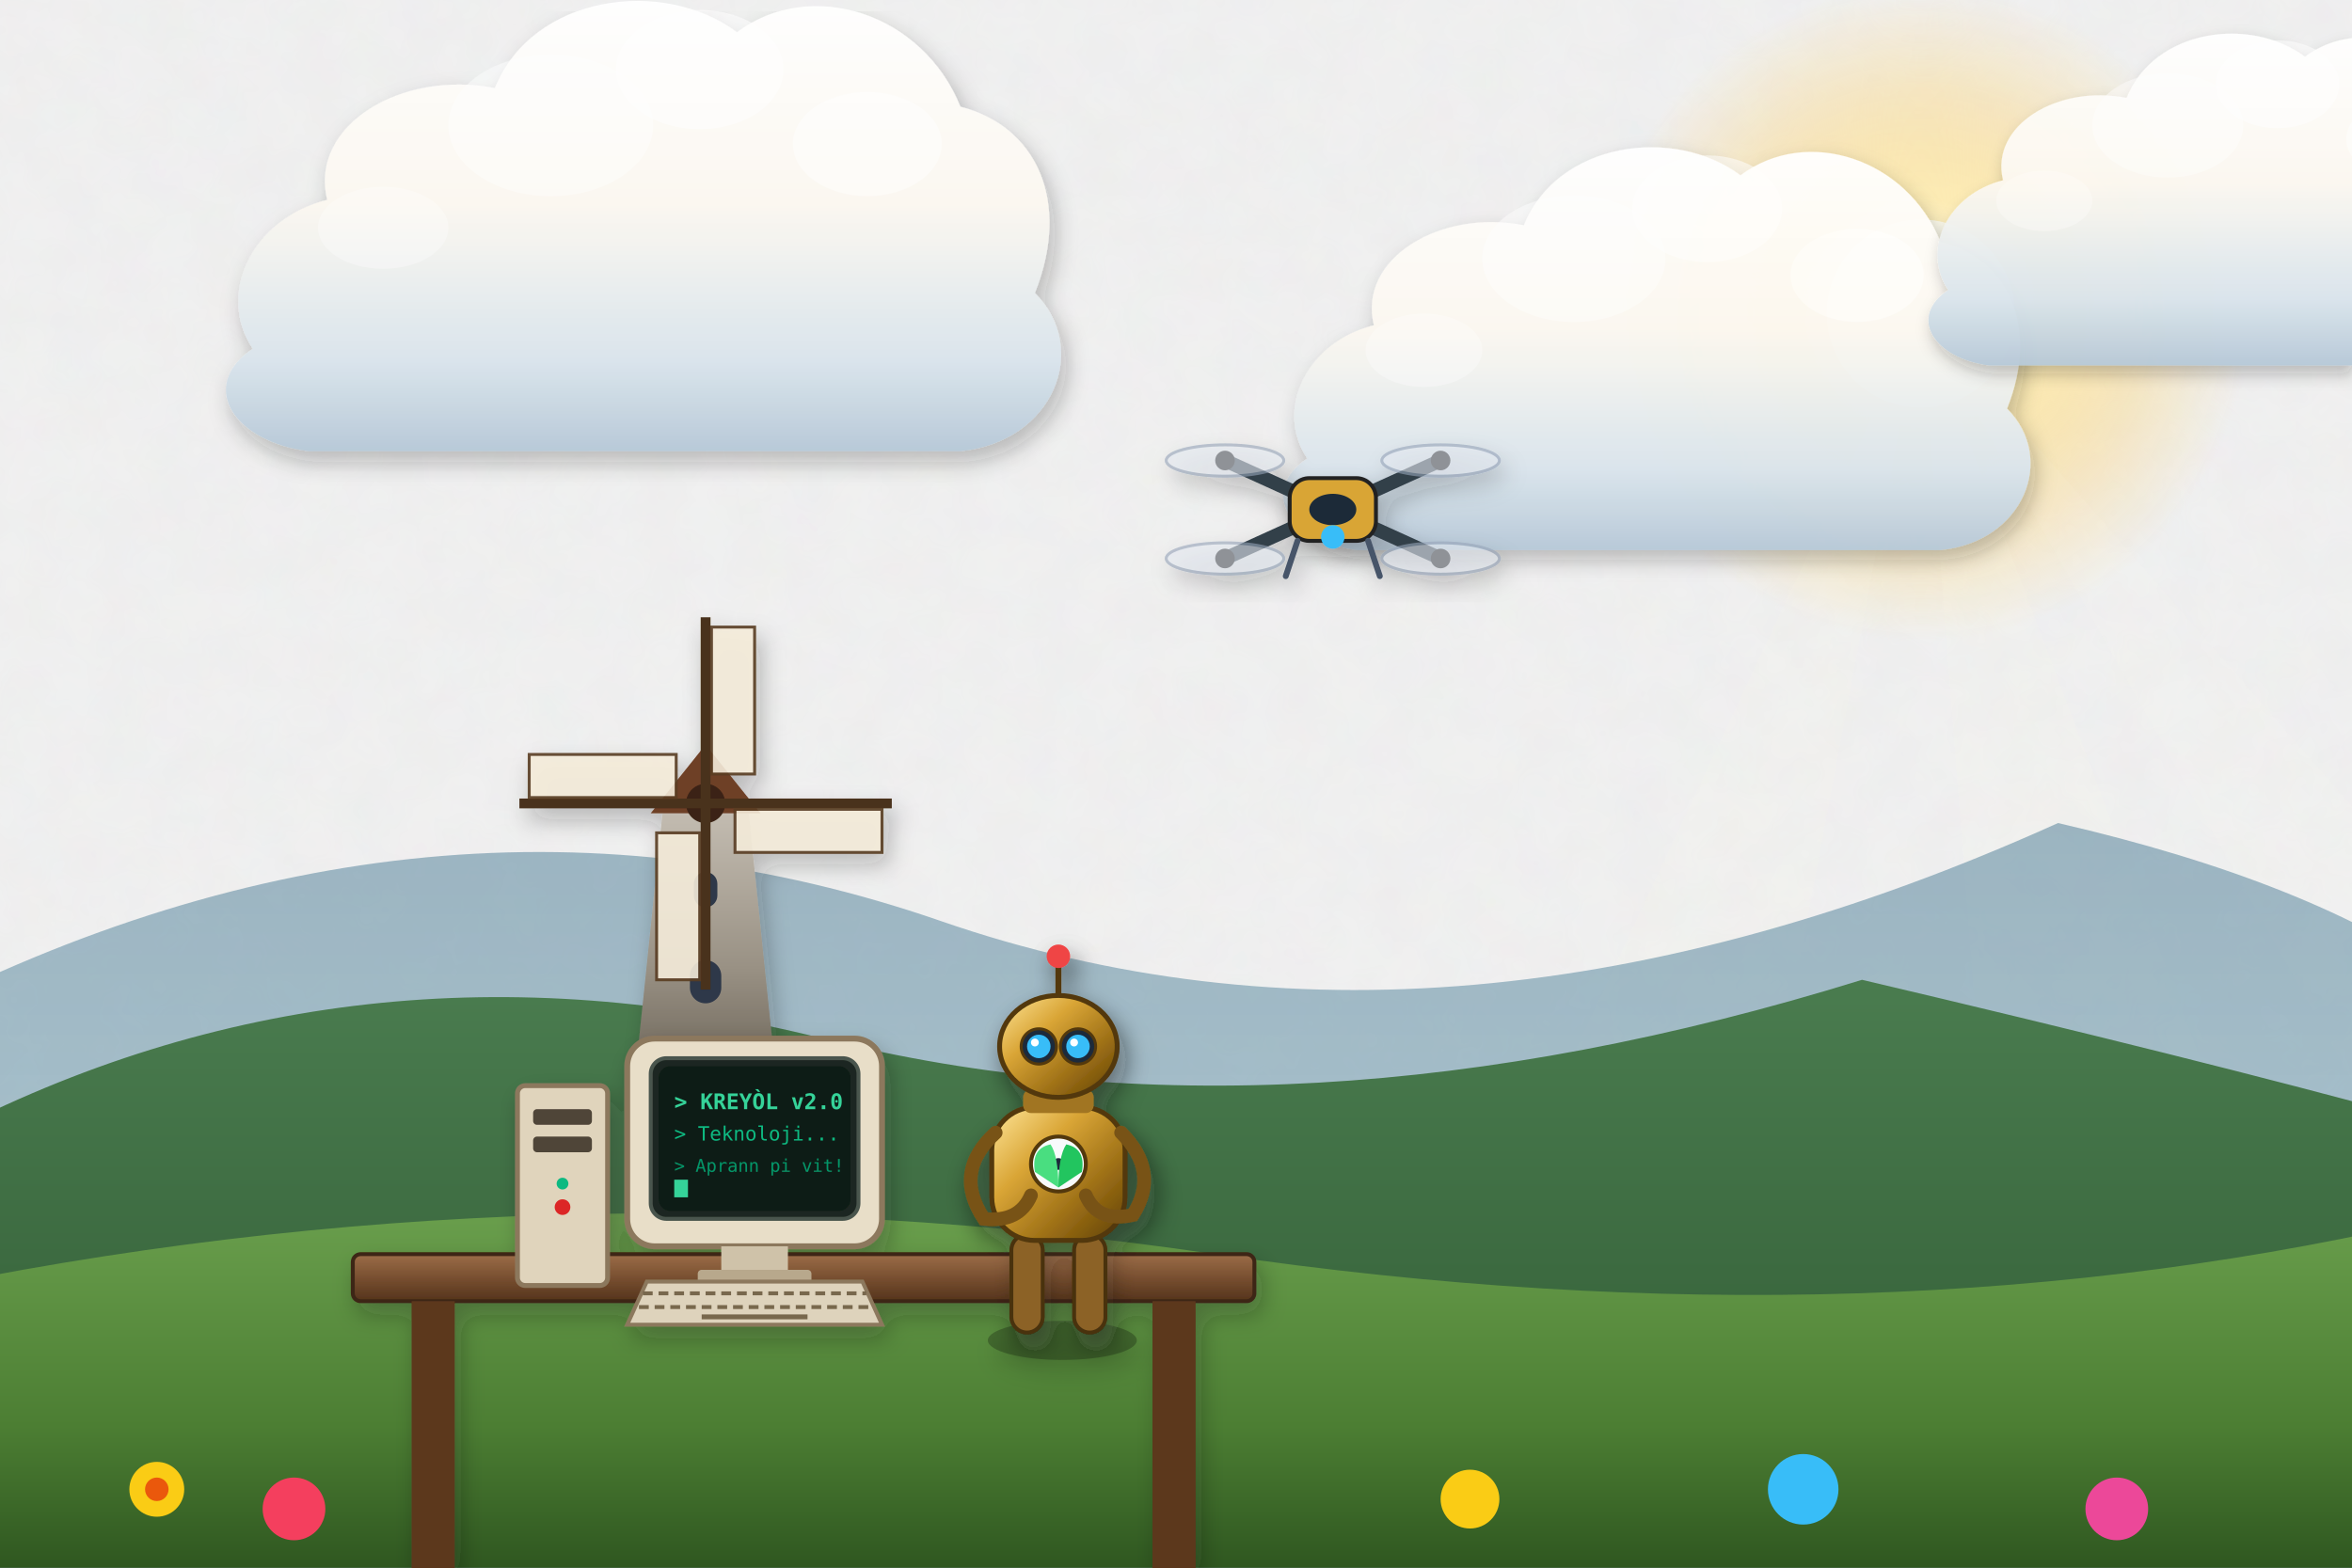
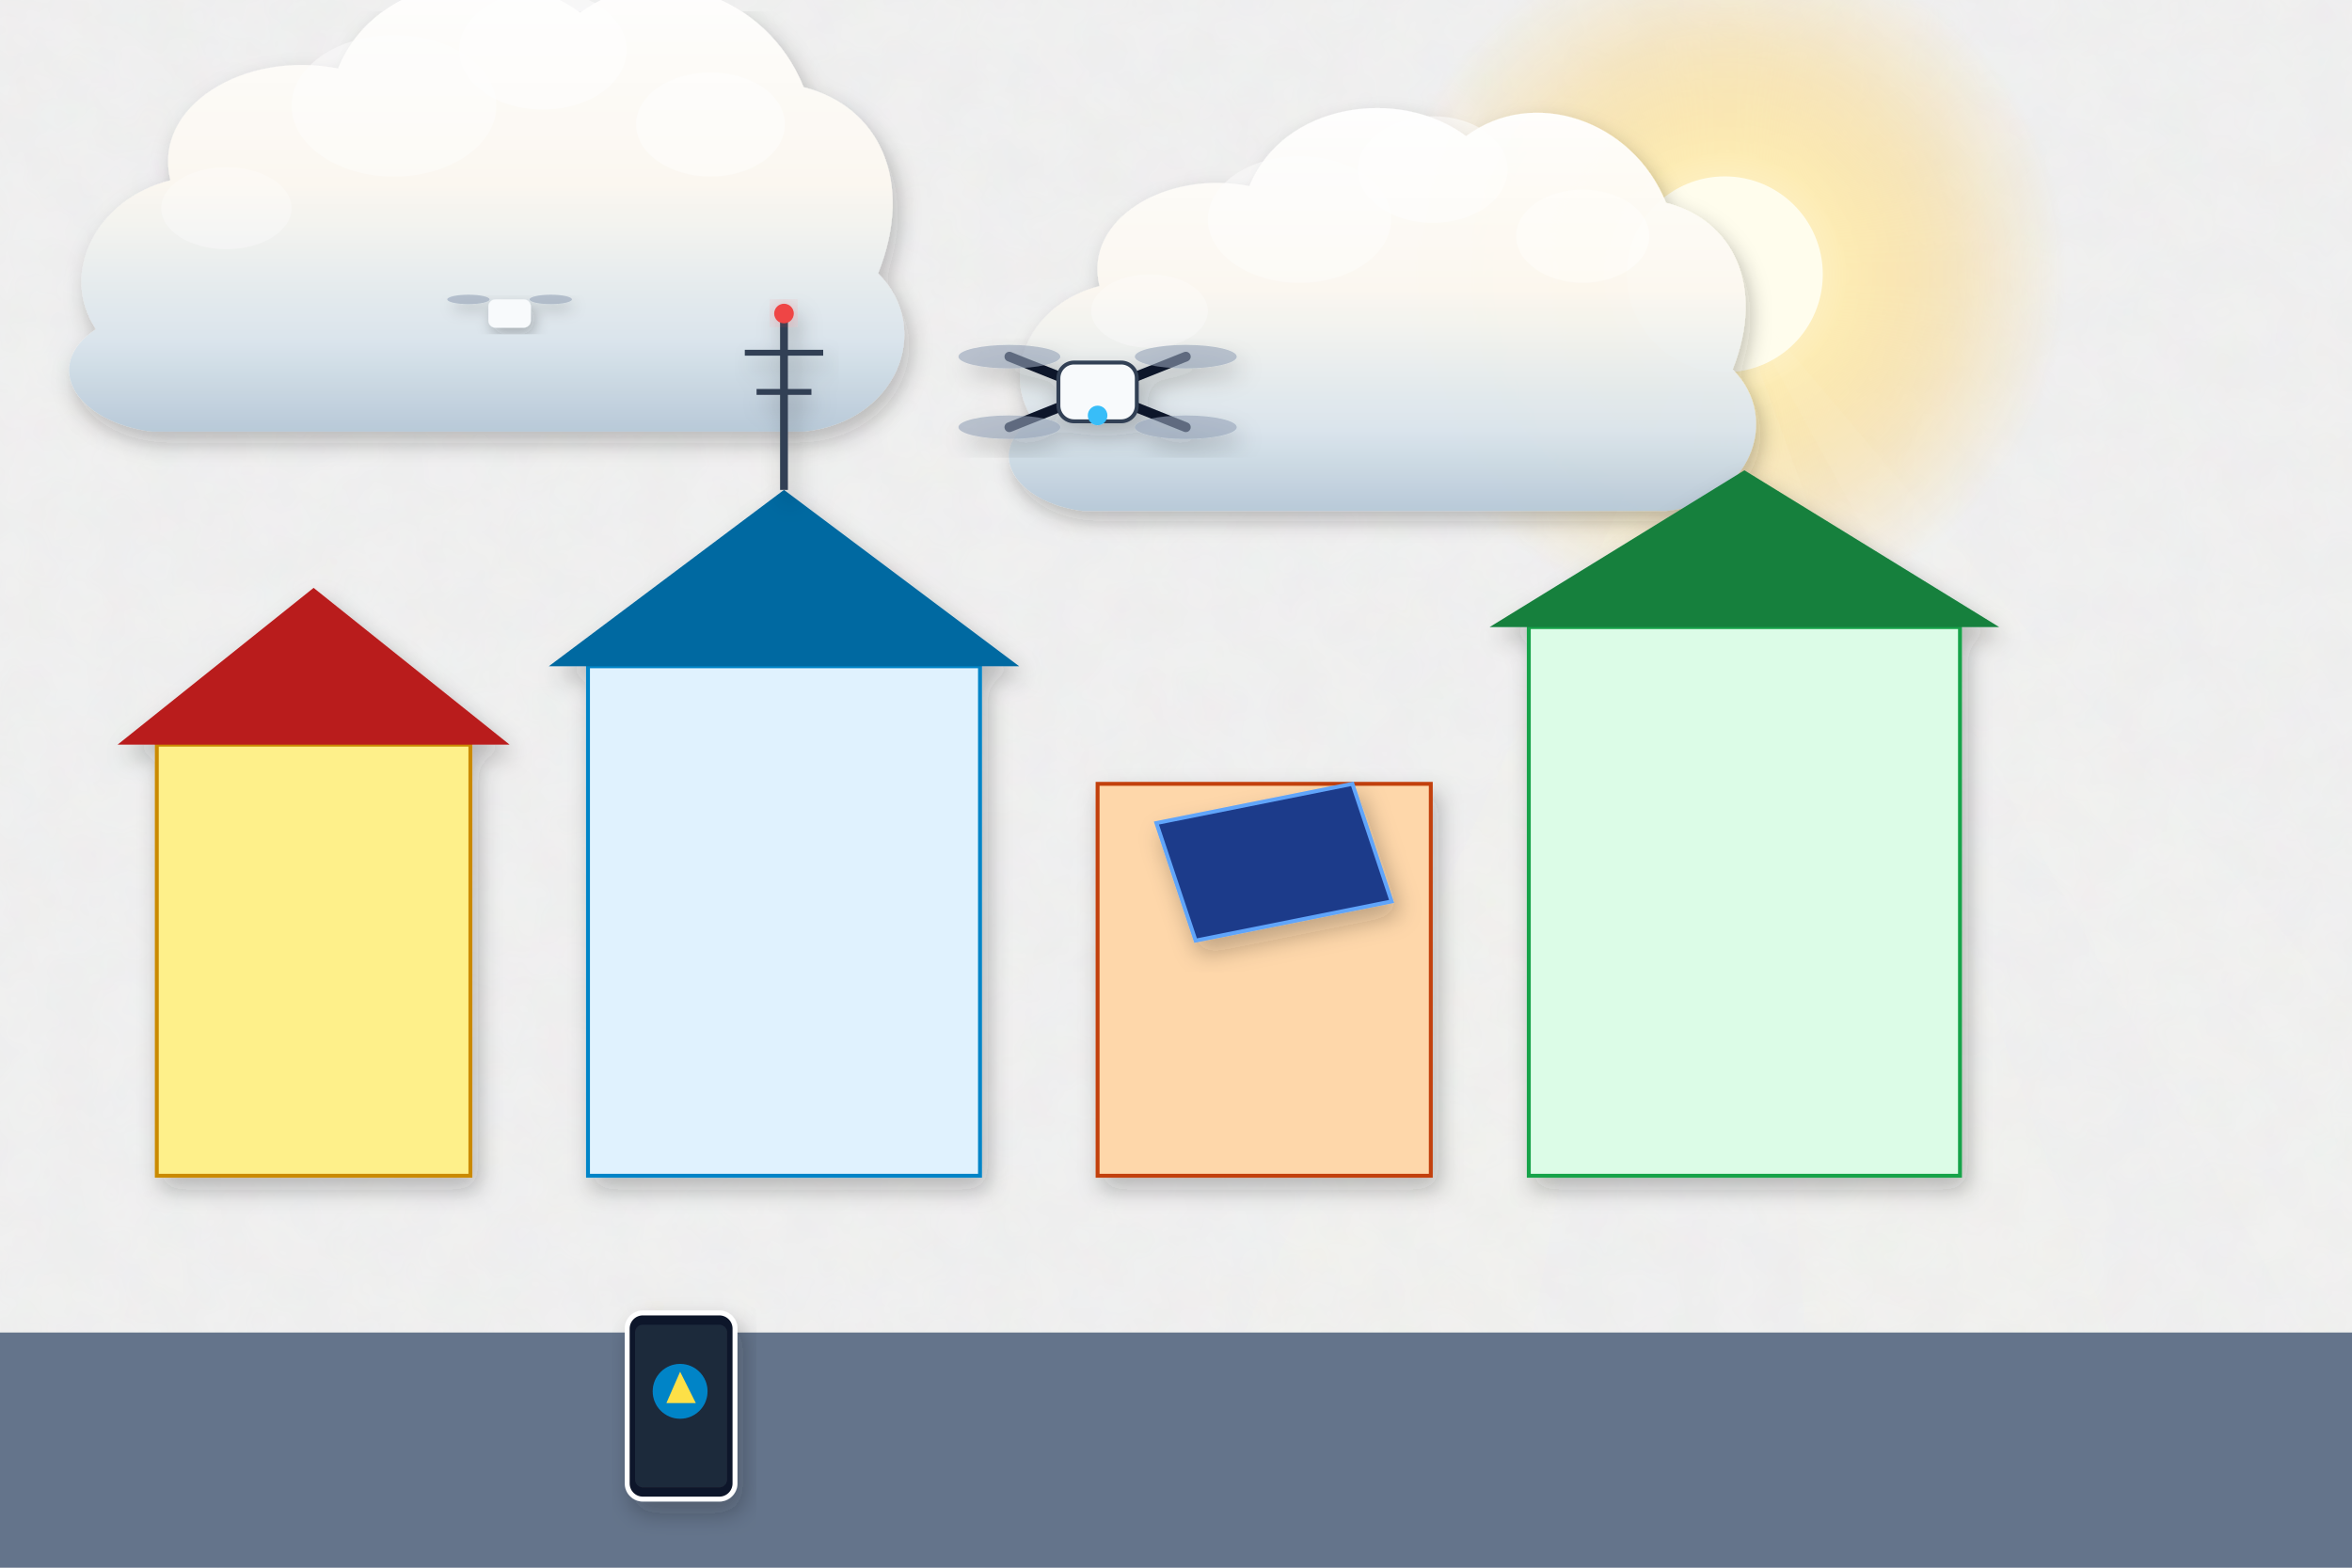
<svg xmlns="http://www.w3.org/2000/svg" viewBox="0 0 1200 800" width="1200" height="800">
  <defs>
    <filter id="ghibliPaper" x="0%" y="0%" width="100%" height="100%">
      <feTurbulence type="fractalNoise" baseFrequency="0.04" numOctaves="3" result="noise" seed="42" />
      <feColorMatrix type="matrix" values="1 0 0 0 0  0 1 0 0 0  0 0 1 0 0  0 0 0 0.035 0" in="noise" result="coloredNoise" />
      <feComposite operator="in" in2="SourceGraphic" />
    </filter>
    <filter id="softGlow" x="-20%" y="-20%" width="140%" height="140%">
      <feGaussianBlur stdDeviation="8" result="blur" />
      <feComposite in="SourceGraphic" in2="blur" operator="over" />
    </filter>
    <filter id="dropShadow" x="-20%" y="-20%" width="140%" height="140%">
      <feDropShadow dx="3" dy="6" stdDeviation="6" flood-color="#141e28" flood-opacity="0.28" />
    </filter>
    <linearGradient id="skyDay" x1="0" y1="0" x2="0" y2="1">
      <stop offset="0%" stop-color="#236ca7" />
      <stop offset="35%" stop-color="#5fa3d6" />
      <stop offset="70%" stop-color="#b8e1f2" />
      <stop offset="100%" stop-color="#fdf3dc" />
    </linearGradient>
    <linearGradient id="skySunset" x1="0" y1="0" x2="0" y2="1">
      <stop offset="0%" stop-color="#31396b" />
      <stop offset="35%" stop-color="#73507b" />
      <stop offset="65%" stop-color="#cb6b5c" />
      <stop offset="85%" stop-color="#f29e5a" />
      <stop offset="100%" stop-color="#fedaa2" />
    </linearGradient>
    <linearGradient id="skyDusk" x1="0" y1="0" x2="0" y2="1">
      <stop offset="0%" stop-color="#121832" />
      <stop offset="40%" stop-color="#262f56" />
      <stop offset="70%" stop-color="#4e3d64" />
      <stop offset="90%" stop-color="#915264" />
      <stop offset="100%" stop-color="#d6846c" />
    </linearGradient>
    <linearGradient id="cloudBodyDay" x1="0" y1="0" x2="0" y2="1">
      <stop offset="0%" stop-color="#ffffff" />
      <stop offset="45%" stop-color="#fcf8f0" />
      <stop offset="80%" stop-color="#d9e4ec" />
      <stop offset="100%" stop-color="#b6c8d7" />
    </linearGradient>
    <linearGradient id="cloudBodySunset" x1="0" y1="0" x2="0" y2="1">
      <stop offset="0%" stop-color="#fff5e6" />
      <stop offset="40%" stop-color="#fbd0a5" />
      <stop offset="75%" stop-color="#cf8ca0" />
      <stop offset="100%" stop-color="#7e607c" />
    </linearGradient>
    <radialGradient id="sunGlowDay" cx="50%" cy="50%" r="50%">
      <stop offset="0%" stop-color="#fffced" stop-opacity="1" />
      <stop offset="35%" stop-color="#ffebaa" stop-opacity="0.85" />
      <stop offset="70%" stop-color="#ffd573" stop-opacity="0.35" />
      <stop offset="100%" stop-color="#ffd573" stop-opacity="0" />
    </radialGradient>
    <radialGradient id="sunGlowSunset" cx="50%" cy="50%" r="50%">
      <stop offset="0%" stop-color="#fff8db" stop-opacity="1" />
      <stop offset="30%" stop-color="#ffb753" stop-opacity="0.9" />
      <stop offset="65%" stop-color="#f46e45" stop-opacity="0.4" />
      <stop offset="100%" stop-color="#e04a43" stop-opacity="0" />
    </radialGradient>
    <linearGradient id="hillDistant" x1="0" y1="0" x2="0" y2="1">
      <stop offset="0%" stop-color="#6e94a8" />
      <stop offset="100%" stop-color="#93b9c7" />
    </linearGradient>
    <linearGradient id="hillMid" x1="0" y1="0" x2="0" y2="1">
      <stop offset="0%" stop-color="#4a7c4f" />
      <stop offset="50%" stop-color="#3c6a40" />
      <stop offset="100%" stop-color="#2d5231" />
    </linearGradient>
    <linearGradient id="hillNear" x1="0" y1="0" x2="0" y2="1">
      <stop offset="0%" stop-color="#699e4c" />
      <stop offset="60%" stop-color="#4c7e33" />
      <stop offset="100%" stop-color="#2f5720" />
    </linearGradient>
    <linearGradient id="woodTone" x1="0" y1="0" x2="0" y2="1">
      <stop offset="0%" stop-color="#9c6d48" />
      <stop offset="50%" stop-color="#784f30" />
      <stop offset="100%" stop-color="#55341c" />
    </linearGradient>
    <linearGradient id="brassTone" x1="0" y1="0" x2="1" y2="1">
      <stop offset="0%" stop-color="#ffe699" />
      <stop offset="35%" stop-color="#d9a536" />
      <stop offset="70%" stop-color="#996c14" />
      <stop offset="100%" stop-color="#5e4007" />
    </linearGradient>
    <linearGradient id="stoneTone" x1="0" y1="0" x2="0" y2="1">
      <stop offset="0%" stop-color="#c5beb3" />
      <stop offset="60%" stop-color="#999184" />
      <stop offset="100%" stop-color="#6c6458" />
    </linearGradient>
    <linearGradient id="waterTone" x1="0" y1="0" x2="0" y2="1">
      <stop offset="0%" stop-color="#47a5be" />
      <stop offset="50%" stop-color="#2a7796" />
      <stop offset="100%" stop-color="#144d6a" />
    </linearGradient>
  </defs>
  <rect width="1200" height="800" fill="url(#skyDay)" filter="url(#ghibliPaper)" />
  <g>
-     <circle cx="980" cy="160" r="168" fill="url(#sunGlowDay)" />
-     <circle cx="980" cy="160" r="48" fill="#fffded" />
-     <polygon points="980,160 680,800 860,800" fill="#fffbe6" opacity="0.08" />
-     <polygon points="980,160 1030,800 1220,800" fill="#fffbe6" opacity="0.08" />
-     <polygon points="980,160 1340,800 1540,800" fill="#fffbe6" opacity="0.06" />
+     <circle cx="880" cy="140" r="175" fill="url(#sunGlowDay)" />
+     <circle cx="880" cy="140" r="50" fill="#fffded" />
+     <polygon points="880,140 580,800 760,800" fill="#fffbe6" opacity="0.08" />
+     <polygon points="880,140 930,800 1120,800" fill="#fffbe6" opacity="0.08" />
+     <polygon points="880,140 1240,800 1440,800" fill="#fffbe6" opacity="0.06" />
  </g>
-   <g transform="translate(300, 140) scale(0.95)" opacity="0.95">
+   <g transform="translate(220, 130) scale(0.95)" opacity="0.95">
    <path d="M-180,40        C-200,10 -180,-30 -140,-40        C-150,-80 -100,-110 -50,-100        C-30,-150 40,-160 80,-130        C120,-160 180,-140 200,-90        C240,-80 260,-40 240,10        C270,40 250,90 200,95        L-150,95        C-190,90 -210,60 -180,40 Z" fill="url(#cloudBodyDay)" filter="url(#dropShadow)" />
    <ellipse cx="60" cy="-110" rx="45" ry="32" fill="#ffffff" opacity="0.55" />
    <ellipse cx="-20" cy="-80" rx="55" ry="38" fill="#ffffff" opacity="0.45" />
    <ellipse cx="150" cy="-70" rx="40" ry="28" fill="#ffffff" opacity="0.5" />
    <ellipse cx="-110" cy="-25" rx="35" ry="22" fill="#ffffff" opacity="0.35" />
  </g>
-   <g transform="translate(820, 200) scale(0.85)" opacity="0.95">
+   <g transform="translate(680, 180) scale(0.85)" opacity="0.95">
    <path d="M-180,40        C-200,10 -180,-30 -140,-40        C-150,-80 -100,-110 -50,-100        C-30,-150 40,-160 80,-130        C120,-160 180,-140 200,-90        C240,-80 260,-40 240,10        C270,40 250,90 200,95        L-150,95        C-190,90 -210,60 -180,40 Z" fill="url(#cloudBodyDay)" filter="url(#dropShadow)" />
    <ellipse cx="60" cy="-110" rx="45" ry="32" fill="#ffffff" opacity="0.55" />
    <ellipse cx="-20" cy="-80" rx="55" ry="38" fill="#ffffff" opacity="0.45" />
    <ellipse cx="150" cy="-70" rx="40" ry="28" fill="#ffffff" opacity="0.5" />
    <ellipse cx="-110" cy="-25" rx="35" ry="22" fill="#ffffff" opacity="0.35" />
  </g>
-   <g transform="translate(1120, 120) scale(0.7)" opacity="0.95">
-     <path d="M-180,40        C-200,10 -180,-30 -140,-40        C-150,-80 -100,-110 -50,-100        C-30,-150 40,-160 80,-130        C120,-160 180,-140 200,-90        C240,-80 260,-40 240,10        C270,40 250,90 200,95        L-150,95        C-190,90 -210,60 -180,40 Z" fill="url(#cloudBodyDay)" filter="url(#dropShadow)" />
-     <ellipse cx="60" cy="-110" rx="45" ry="32" fill="#ffffff" opacity="0.55" />
-     <ellipse cx="-20" cy="-80" rx="55" ry="38" fill="#ffffff" opacity="0.45" />
-     <ellipse cx="150" cy="-70" rx="40" ry="28" fill="#ffffff" opacity="0.5" />
-     <ellipse cx="-110" cy="-25" rx="35" ry="22" fill="#ffffff" opacity="0.35" />
+   <g transform="translate(0, 500)" filter="url(#dropShadow)">
+     <rect x="80" y="-120" width="160" height="220" fill="#fef08a" stroke="#ca8a04" stroke-width="2" />
+     <polygon points="60,-120 160,-200 260,-120" fill="#b91c1c" />
+     <rect x="300" y="-160" width="200" height="260" fill="#e0f2fe" stroke="#0284c7" stroke-width="2" />
+     <polygon points="280,-160 400,-250 520,-160" fill="#0369a1" />
+     <rect x="560" y="-100" width="170" height="200" fill="#fed7aa" stroke="#c2410c" stroke-width="2" />
+     <rect x="780" y="-180" width="220" height="280" fill="#dcfce7" stroke="#16a34a" stroke-width="2" />
+     <polygon points="760,-180 890,-260 1020,-180" fill="#15803d" />
  </g>
-   <path d="M-50,520 Q220,380 480,470 T1050,420 Q1180,450 1250,500 L1250,800 L-50,800 Z" fill="url(#hillDistant)" opacity="0.65" />
-   <path d="M-30,580 Q180,470 420,530 T950,500 Q1120,540 1230,570 L1230,800 L-30,800 Z" fill="url(#hillMid)" />
-   <g transform="translate(360, 460)" filter="url(#dropShadow)">
-     <path d="M-36,90 L-22,-45 Q0,-55 22,-45 L36,90 Z" fill="url(#stoneTone)" />
-     <path d="M-28,-45 L0,-80 L28,-45 Z" fill="#6e3f28" />
-     <rect x="-6" y="-15" width="12" height="18" rx="6" fill="#2d3748" />
-     <rect x="-8" y="30" width="16" height="22" rx="8" fill="#2d3748" />
-     <g transform="translate(0, -50)">
-       <circle cx="0" cy="0" r="10" fill="#3a2312" />
-       <line x1="0" y1="0" x2="0" y2="-95" stroke="#4a301a" stroke-width="5" />
-       <rect x="3" y="-90" width="22" height="75" fill="#f4ebd9" opacity="0.9" stroke="#5a3d24" stroke-width="1.5" />
-       <line x1="0" y1="0" x2="95" y2="0" stroke="#4a301a" stroke-width="5" />
-       <rect x="15" y="3" width="75" height="22" fill="#f4ebd9" opacity="0.9" stroke="#5a3d24" stroke-width="1.5" />
-       <line x1="0" y1="0" x2="0" y2="95" stroke="#4a301a" stroke-width="5" />
-       <rect x="-25" y="15" width="22" height="75" fill="#f4ebd9" opacity="0.9" stroke="#5a3d24" stroke-width="1.5" />
-       <line x1="0" y1="0" x2="-95" y2="0" stroke="#4a301a" stroke-width="5" />
-       <rect x="-90" y="-25" width="75" height="22" fill="#f4ebd9" opacity="0.9" stroke="#5a3d24" stroke-width="1.5" />
-     </g>
+   <g transform="translate(400, 250)" filter="url(#dropShadow)">
+     <line x1="0" y1="0" x2="0" y2="-90" stroke="#334155" stroke-width="4" />
+     <line x1="-20" y1="-70" x2="20" y2="-70" stroke="#334155" stroke-width="3" />
+     <line x1="-14" y1="-50" x2="14" y2="-50" stroke="#334155" stroke-width="3" />
+     <circle cx="0" cy="-90" r="5" fill="#ef4444" filter="url(#softGlow)" />
  </g>
-   <path d="M-50,660 Q280,590 620,640 T1250,620 L1250,800 L-50,800 Z" fill="url(#hillNear)" />
-   <g transform="translate(680, 260)" filter="url(#dropShadow)">
-     <line x1="-55" y1="-25" x2="55" y2="25" stroke="#333f48" stroke-width="7" stroke-linecap="round" />
-     <line x1="-55" y1="25" x2="55" y2="-25" stroke="#333f48" stroke-width="7" stroke-linecap="round" />
-     <rect x="-22" y="-16" width="44" height="32" rx="10" fill="#d9a536" stroke="#222" stroke-width="2" />
-     <ellipse cx="0" cy="0" rx="12" ry="8" fill="#1b2a38" />
-     <circle cx="0" cy="14" r="6" fill="#38bdf8" />
-     <g transform="translate(-55, -25)">
-       <circle cx="0" cy="0" r="5" fill="#111" />
-       <ellipse cx="0" cy="0" rx="30" ry="8" fill="#e2e8f0" opacity="0.6" stroke="#94a3b8" stroke-width="1.5" />
-     </g>
-     <g transform="translate(55, -25)">
-       <circle cx="0" cy="0" r="5" fill="#111" />
-       <ellipse cx="0" cy="0" rx="30" ry="8" fill="#e2e8f0" opacity="0.6" stroke="#94a3b8" stroke-width="1.5" />
-     </g>
-     <g transform="translate(-55, 25)">
-       <circle cx="0" cy="0" r="5" fill="#111" />
-       <ellipse cx="0" cy="0" rx="30" ry="8" fill="#e2e8f0" opacity="0.6" stroke="#94a3b8" stroke-width="1.5" />
-     </g>
-     <g transform="translate(55, 25)">
-       <circle cx="0" cy="0" r="5" fill="#111" />
-       <ellipse cx="0" cy="0" rx="30" ry="8" fill="#e2e8f0" opacity="0.6" stroke="#94a3b8" stroke-width="1.5" />
-     </g>
-     <path d="M-18,16 L-24,34 M18,16 L24,34" stroke="#475569" stroke-width="3" stroke-linecap="round" />
+   <g transform="translate(640, 440)" filter="url(#dropShadow)">
+     <polygon points="-50,-20 50,-40 70,20 -30,40" fill="#1e3a8a" stroke="#60a5fa" stroke-width="2" />
  </g>
-   <g transform="translate(180, 570)" filter="url(#dropShadow)">
-     <rect x="0" y="70" width="460" height="24" rx="4" fill="url(#woodTone)" stroke="#3e2515" stroke-width="2" />
-     <rect x="30" y="94" width="22" height="140" fill="#5c381e" />
-     <rect x="408" y="94" width="22" height="140" fill="#5c381e" />
-     <g transform="translate(140, -40)">
-       <rect x="0" y="0" width="130" height="106" rx="14" fill="#e8dec8" stroke="#8c785d" stroke-width="3" />
-       <rect x="12" y="10" width="106" height="82" rx="8" fill="#1e2822" stroke="#4a554d" stroke-width="2" />
-       <rect x="16" y="14" width="98" height="74" rx="6" fill="#0f1f17" />
-       <text x="24" y="36" font-family="monospace" font-size="11" font-weight="bold" fill="#34d399">&gt; KREYÒL v2.0</text>
-       <text x="24" y="52" font-family="monospace" font-size="10" fill="#10b981">&gt; Teknoloji...</text>
-       <text x="24" y="68" font-family="monospace" font-size="9" fill="#059669">&gt; Aprann pi vit!</text>
-       <rect x="24" y="72" width="7" height="9" fill="#34d399">
-         <animate attributeName="opacity" values="1;0;1" dur="1s" repeatCount="indefinite" />
-       </rect>
-       <rect x="48" y="106" width="34" height="12" fill="#cfc2a9" />
-       <rect x="36" y="118" width="58" height="8" rx="2" fill="#b8a88c" />
-       <rect x="-56" y="24" width="46" height="102" rx="4" fill="#e0d4bc" stroke="#8c785d" stroke-width="2.5" />
-       <rect x="-48" y="36" width="30" height="8" rx="2" fill="#504537" />
-       <rect x="-48" y="50" width="30" height="8" rx="2" fill="#504537" />
-       <circle cx="-33" cy="74" r="3" fill="#10b981" />
-       <circle cx="-33" cy="86" r="4" fill="#dc2626" />
-       <polygon points="10,124 120,124 130,146 0,146" fill="#ded3bc" stroke="#8c785d" stroke-width="2" />
-       <line x1="8" y1="130" x2="122" y2="130" stroke="#78674d" stroke-width="2" stroke-dasharray="5 3" />
-       <line x1="6" y1="137" x2="124" y2="137" stroke="#78674d" stroke-width="2" stroke-dasharray="5 3" />
-       <line x1="38" y1="142" x2="92" y2="142" stroke="#78674d" stroke-width="2.5" />
-     </g>
-     <g transform="translate(360, -30)" filter="url(#dropShadow)">
-       <ellipse cx="2" cy="144" rx="38" ry="10" fill="#000000" opacity="0.25" />
-       <rect x="-24" y="90" width="16" height="50" rx="8" fill="#8c6227" stroke="#4a320f" stroke-width="2" />
-       <rect x="8" y="90" width="16" height="50" rx="8" fill="#8c6227" stroke="#4a320f" stroke-width="2" />
-       <rect x="-34" y="25" width="68" height="68" rx="22" fill="url(#brassTone)" stroke="#52390a" stroke-width="2.5" />
-       <circle cx="0" cy="54" r="14" fill="#f8fafc" stroke="#52390a" stroke-width="2" />
-       <line x1="0" y1="54" x2="8" y2="48" stroke="#dc2626" stroke-width="2" />
-       <circle cx="0" cy="54" r="3" fill="#1e293b" />
-       <rect x="-18" y="16" width="36" height="12" rx="4" fill="#a17521" />
-       <ellipse cx="0" cy="-6" rx="30" ry="26" fill="url(#brassTone)" stroke="#52390a" stroke-width="2.5" />
-       <circle cx="-10" cy="-6" r="9" fill="#1e293b" stroke="#52390a" stroke-width="1.5" />
-       <circle cx="-10" cy="-6" r="6" fill="#38bdf8" />
-       <circle cx="-12" cy="-8" r="2" fill="#ffffff" />
-       <circle cx="10" cy="-6" r="9" fill="#1e293b" stroke="#52390a" stroke-width="1.5" />
-       <circle cx="10" cy="-6" r="6" fill="#38bdf8" />
-       <circle cx="8" cy="-8" r="2" fill="#ffffff" />
-       <line x1="0" y1="-32" x2="0" y2="-48" stroke="#52390a" stroke-width="3" />
-       <circle cx="0" cy="-52" r="6" fill="#ef4444" />
-       <path d="M-32,38 Q-54,58 -38,82 Q-20,84 -14,70" fill="none" stroke="#785315" stroke-width="7" stroke-linecap="round" />
-       <path d="M32,38 Q52,58 38,80 Q20,84 14,70" fill="none" stroke="#785315" stroke-width="7" stroke-linecap="round" />
-       <path d="M0,66 Q0,50 4,44 Q14,46 12,58 Z" fill="#22c55e" />
-       <path d="M0,66 Q0,50 -4,44 Q-14,46 -12,58 Z" fill="#4ade80" />
-     </g>
+   <g transform="translate(560, 200)" filter="url(#dropShadow)">
+     <line x1="-45" y1="-18" x2="45" y2="18" stroke="#0f172a" stroke-width="5" stroke-linecap="round" />
+     <line x1="-45" y1="18" x2="45" y2="-18" stroke="#0f172a" stroke-width="5" stroke-linecap="round" />
+     <rect x="-20" y="-15" width="40" height="30" rx="8" fill="#f8fafc" stroke="#334155" stroke-width="2" />
+     <circle cx="0" cy="12" r="5" fill="#38bdf8" />
+     <ellipse cx="-45" cy="-18" rx="26" ry="6" fill="#94a3b8" opacity="0.6" />
+     <ellipse cx="45" cy="-18" rx="26" ry="6" fill="#94a3b8" opacity="0.6" />
+     <ellipse cx="-45" cy="18" rx="26" ry="6" fill="#94a3b8" opacity="0.6" />
+     <ellipse cx="45" cy="18" rx="26" ry="6" fill="#94a3b8" opacity="0.6" />
  </g>
-   <g transform="translate(0, 750)">
-     <circle cx="80" cy="10" r="14" fill="#facc15" />
-     <circle cx="80" cy="10" r="6" fill="#ea580c" />
-     <circle cx="150" cy="20" r="16" fill="#f43f5e" />
-     <circle cx="750" cy="15" r="15" fill="#facc15" />
-     <circle cx="920" cy="10" r="18" fill="#38bdf8" />
-     <circle cx="1080" cy="20" r="16" fill="#ec4899" />
+   <g transform="translate(260, 160) scale(0.6)" filter="url(#dropShadow)">
+     <rect x="-18" y="-12" width="36" height="24" rx="6" fill="#f8fafc" />
+     <ellipse cx="-35" cy="-12" rx="18" ry="4" fill="#94a3b8" opacity="0.6" />
+     <ellipse cx="35" cy="-12" rx="18" ry="4" fill="#94a3b8" opacity="0.6" />
+   </g>
+   <path d="M-50,680 L1250,680 L1250,800 L-50,800 Z" fill="#64748b" />
+   <g transform="translate(320, 670)" filter="url(#dropShadow)">
+     <rect x="0" y="0" width="55" height="95" rx="8" fill="#0f172a" stroke="#ffffff" stroke-width="2.5" />
+     <rect x="4" y="6" width="47" height="83" rx="4" fill="#1e293b" />
+     <circle cx="27" cy="40" r="14" fill="#0284c7" />
+     <polygon points="27,30 35,46 20,46" fill="#fde047" />
  </g>
</svg>
